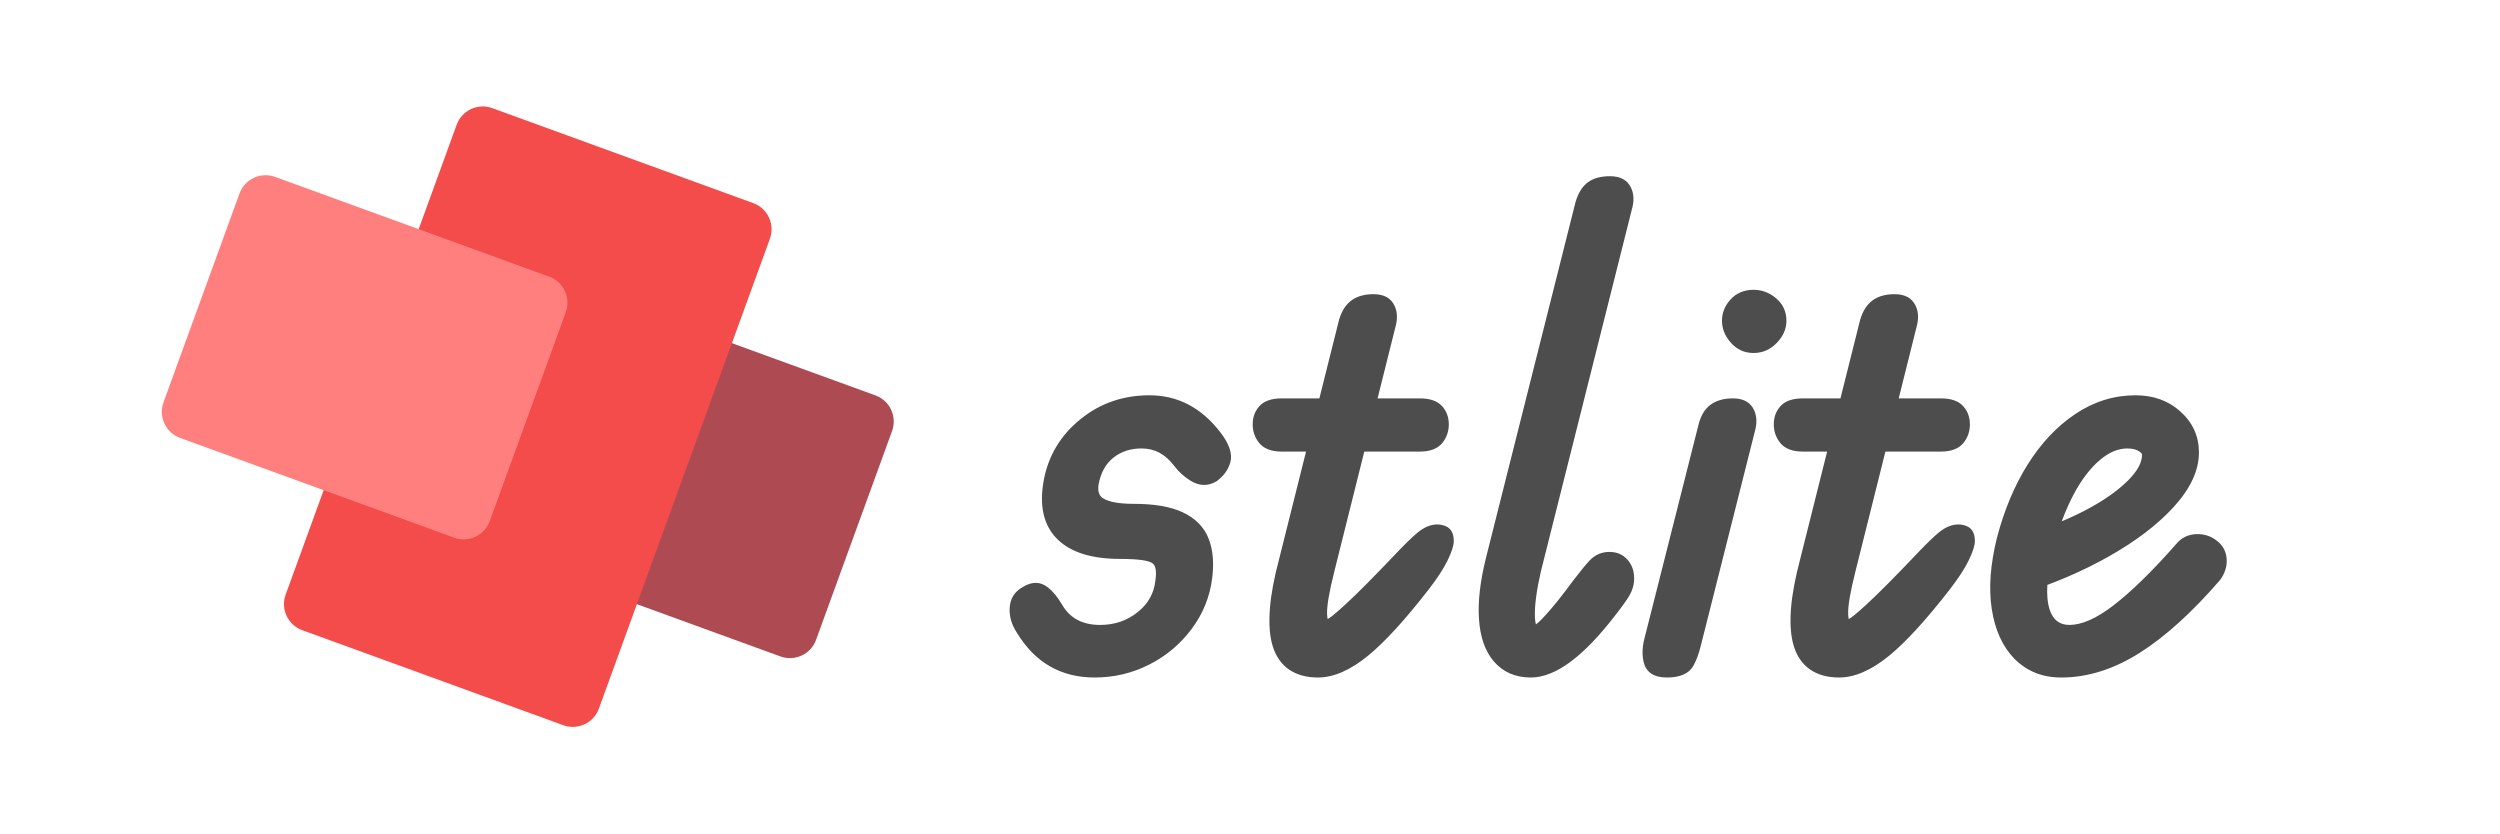
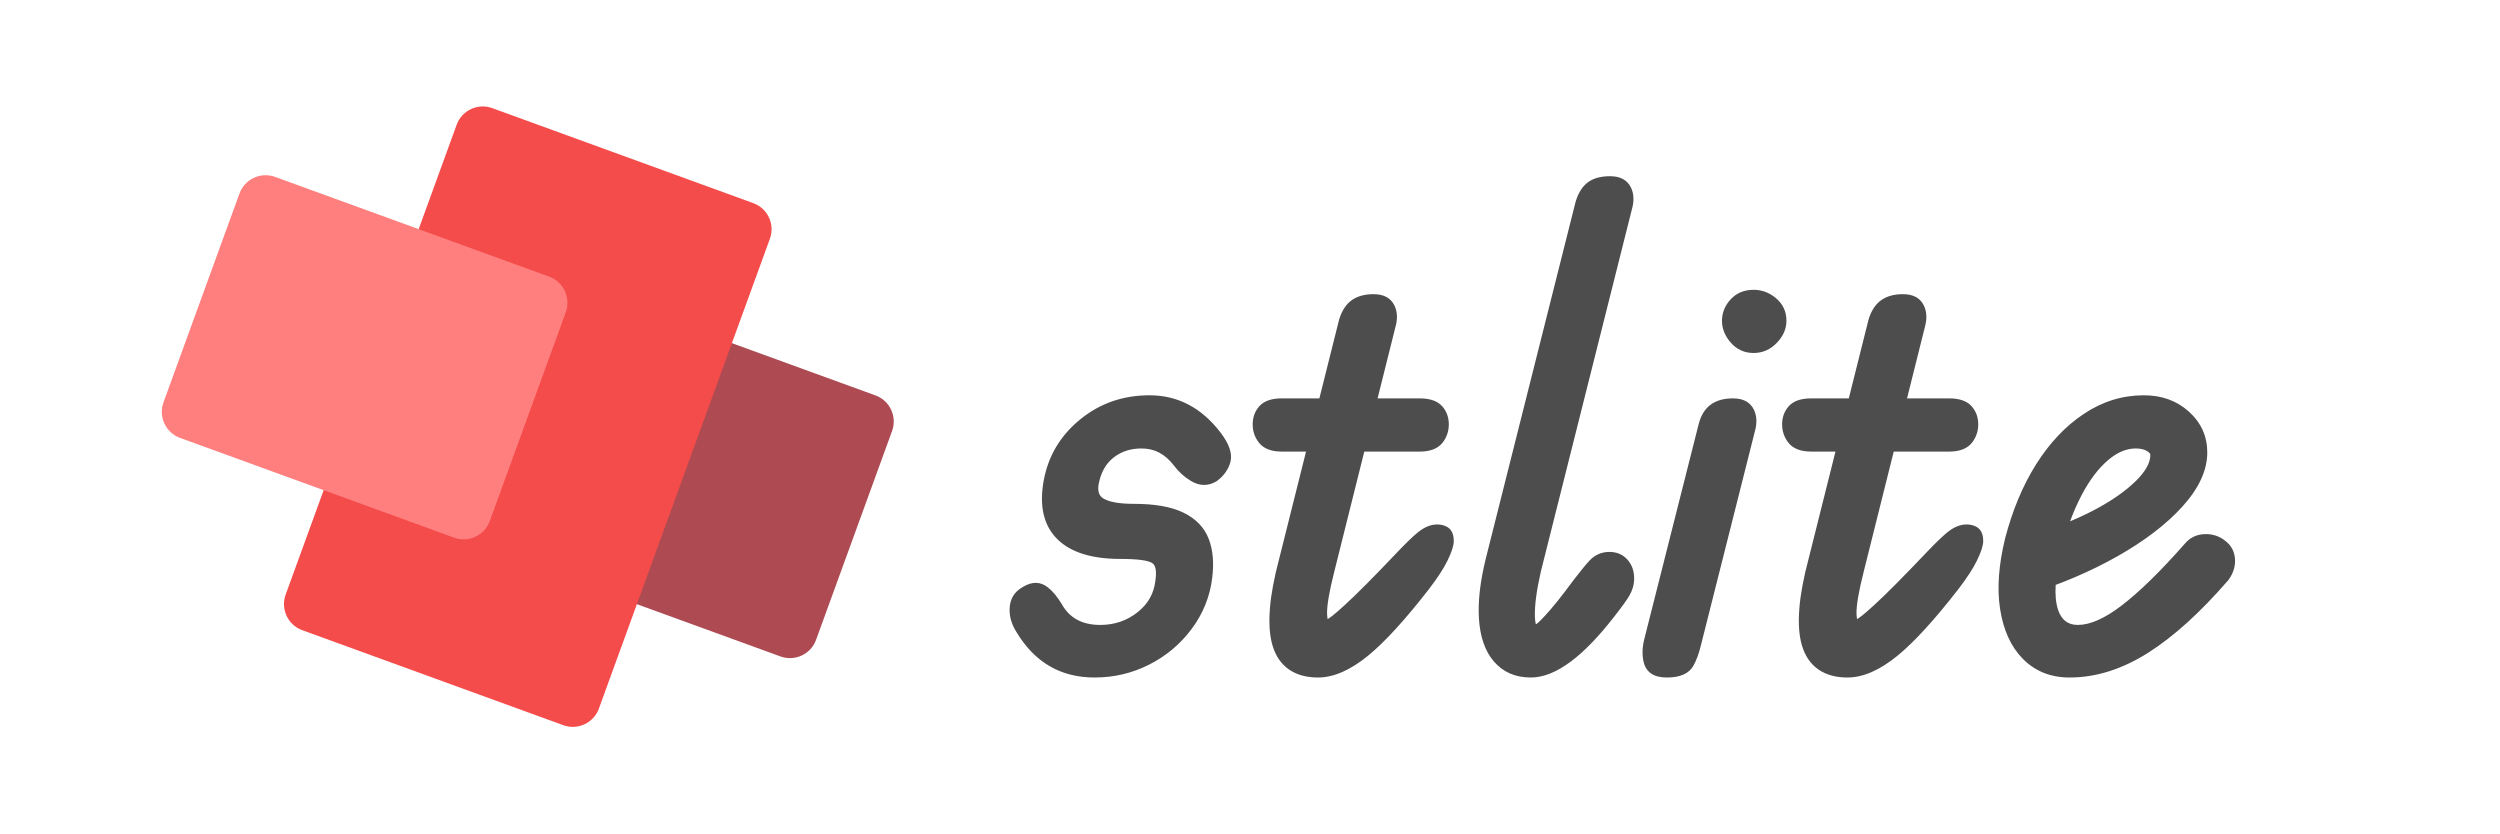
<svg xmlns="http://www.w3.org/2000/svg" width="540" height="180" viewBox="-80, 0, 1800, 600">
  <g transform="rotate(20, 300, 300)">
    <rect rx="20" ry="20" fill="rgb(173, 74, 82)" x="300" width="250" y="200" height="200" />
    <rect rx="20" ry="20" fill="rgb(244, 75, 75)" x="180" width="240" y="100" height="400" />
    <rect rx="20" ry="20" fill="rgb(255, 127, 127)" x="50" width="250" y="200" height="200" />
  </g>
  <g transform="translate(600, 0) scale(6, 6)">
-     <path fill-rule="nonzero" fill="rgb(30%, 30%, 30%)" fill-opacity="1" d="M 18.016 81.301 C 13.984 81.301 10.879 79.516 8.703 75.945 L 9.703 75.336 L 8.73 75.984 C 8.09 75.027 7.789 74.051 7.82 73.051 C 7.863 71.855 8.402 70.977 9.449 70.414 L 10.004 71.441 L 9.391 70.445 C 10.504 69.762 11.512 69.773 12.414 70.488 C 13 70.949 13.555 71.617 14.074 72.488 L 14.086 72.504 L 14.094 72.52 C 15.02 74.168 16.551 74.992 18.688 74.992 C 20.414 74.992 21.918 74.477 23.199 73.449 C 24.445 72.453 25.148 71.195 25.312 69.668 L 25.32 69.637 C 25.461 68.602 25.363 67.938 25.027 67.641 C 24.602 67.262 23.285 67.07 21.086 67.07 C 17.672 67.07 15.164 66.285 13.562 64.715 C 11.895 63.074 11.348 60.703 11.922 57.602 C 12.477 54.672 13.934 52.242 16.305 50.316 C 18.664 48.395 21.434 47.434 24.605 47.434 C 27.984 47.434 30.812 48.906 33.094 51.855 C 34.184 53.266 34.586 54.469 34.309 55.469 C 34.062 56.348 33.531 57.094 32.723 57.699 L 32.668 57.742 L 32.609 57.777 C 31.605 58.359 30.582 58.332 29.535 57.688 C 28.758 57.211 28.102 56.613 27.562 55.895 C 27.023 55.188 26.426 54.66 25.777 54.316 C 25.152 53.984 24.438 53.816 23.633 53.816 C 22.309 53.816 21.18 54.191 20.246 54.945 C 19.328 55.684 18.742 56.758 18.492 58.168 C 18.375 58.945 18.551 59.484 19.02 59.785 C 19.727 60.238 20.965 60.461 22.734 60.461 C 25.203 60.461 27.156 60.801 28.586 61.473 C 30.145 62.207 31.191 63.281 31.727 64.703 C 32.223 66.004 32.355 67.551 32.133 69.34 C 31.859 71.594 31.035 73.637 29.66 75.477 C 28.305 77.293 26.609 78.719 24.574 79.75 C 22.535 80.785 20.348 81.301 18.016 81.301 Z M 18.016 78.961 C 19.977 78.961 21.809 78.527 23.516 77.664 C 25.223 76.797 26.648 75.602 27.785 74.074 C 28.91 72.57 29.586 70.895 29.809 69.051 C 29.984 67.645 29.895 66.473 29.539 65.527 C 29.227 64.699 28.578 64.055 27.59 63.59 C 26.473 63.066 24.855 62.805 22.734 62.805 C 20.508 62.805 18.852 62.453 17.758 61.758 C 16.434 60.91 15.91 59.578 16.188 57.762 C 16.539 55.773 17.402 54.227 18.781 53.121 C 20.141 52.023 21.758 51.477 23.633 51.477 C 24.824 51.477 25.906 51.734 26.875 52.25 C 27.824 52.754 28.68 53.5 29.438 54.492 C 29.797 54.973 30.238 55.371 30.762 55.695 C 31.012 55.848 31.234 55.867 31.43 55.754 L 32.02 56.766 L 31.316 55.828 C 31.703 55.539 31.949 55.207 32.055 54.84 C 32.121 54.594 31.852 54.074 31.242 53.289 C 29.43 50.945 27.219 49.773 24.605 49.773 C 21.988 49.773 19.711 50.559 17.781 52.129 C 15.855 53.699 14.668 55.664 14.223 58.027 C 13.801 60.316 14.125 61.988 15.203 63.043 C 16.348 64.168 18.309 64.73 21.086 64.73 C 23.879 64.73 25.707 65.117 26.578 65.887 C 27.539 66.738 27.895 68.094 27.637 69.957 L 26.477 69.797 L 27.641 69.922 C 27.406 72.09 26.414 73.875 24.664 75.277 C 22.949 76.648 20.961 77.332 18.688 77.332 C 15.637 77.332 13.426 76.109 12.051 73.664 L 13.074 73.09 L 12.07 73.691 C 11.695 73.066 11.324 72.609 10.961 72.324 C 10.914 72.289 10.801 72.324 10.617 72.441 L 10.586 72.457 L 10.559 72.473 C 10.305 72.609 10.172 72.828 10.16 73.129 C 10.145 73.629 10.316 74.148 10.676 74.688 L 10.691 74.707 L 10.703 74.727 C 12.422 77.551 14.859 78.961 18.016 78.961 Z M 18.016 80.129 C 14.422 80.129 11.648 78.531 9.703 75.336 C 9.203 74.59 8.965 73.84 8.992 73.09 C 9.016 72.34 9.352 71.793 10.004 71.441 C 10.652 71.043 11.215 71.031 11.688 71.406 C 12.16 71.781 12.625 72.34 13.074 73.09 C 14.223 75.137 16.094 76.16 18.688 76.16 C 20.688 76.16 22.434 75.562 23.93 74.363 C 25.43 73.164 26.277 71.645 26.477 69.797 C 26.676 68.348 26.453 67.336 25.805 66.762 C 25.156 66.188 23.582 65.902 21.086 65.902 C 17.992 65.902 15.758 65.227 14.383 63.879 C 13.012 62.531 12.574 60.508 13.074 57.812 C 13.57 55.168 14.895 52.969 17.043 51.223 C 19.188 49.477 21.711 48.602 24.605 48.602 C 27.602 48.602 30.121 49.926 32.168 52.57 C 33.02 53.668 33.355 54.531 33.18 55.156 C 33.004 55.777 32.617 56.316 32.02 56.766 C 31.422 57.113 30.797 57.09 30.148 56.691 C 29.496 56.289 28.949 55.793 28.5 55.191 C 27.852 54.344 27.125 53.707 26.328 53.281 C 25.527 52.859 24.629 52.645 23.633 52.645 C 22.035 52.645 20.66 53.109 19.512 54.031 C 18.363 54.957 17.641 56.266 17.34 57.965 C 17.141 59.262 17.492 60.199 18.391 60.773 C 19.289 61.344 20.734 61.633 22.734 61.633 C 25.031 61.633 26.816 61.934 28.086 62.531 C 29.359 63.129 30.211 63.992 30.633 65.113 C 31.059 66.238 31.172 67.598 30.973 69.195 C 30.723 71.242 29.973 73.102 28.723 74.777 C 27.477 76.449 25.914 77.758 24.043 78.707 C 22.172 79.656 20.16 80.129 18.016 80.129 Z M 40.48 54.191 C 39.199 54.191 38.277 53.824 37.719 53.094 C 37.23 52.461 36.988 51.738 36.988 50.922 C 36.988 50.082 37.246 49.367 37.762 48.773 C 38.32 48.129 39.227 47.805 40.48 47.805 L 57.031 47.805 C 58.285 47.805 59.191 48.129 59.75 48.773 C 60.266 49.367 60.523 50.082 60.523 50.922 C 60.523 51.738 60.281 52.461 59.797 53.094 C 59.238 53.824 58.316 54.191 57.031 54.191 Z M 40.48 51.852 L 57.031 51.852 C 57.547 51.852 57.848 51.793 57.938 51.672 C 58.102 51.457 58.184 51.207 58.184 50.922 C 58.184 50.664 58.117 50.461 57.98 50.305 C 57.891 50.199 57.574 50.148 57.031 50.148 L 40.48 50.148 C 39.938 50.148 39.621 50.199 39.531 50.305 C 39.398 50.461 39.332 50.664 39.332 50.922 C 39.332 51.207 39.414 51.457 39.578 51.672 C 39.668 51.793 39.969 51.852 40.48 51.852 Z M 44.824 81.301 C 43.434 81.301 42.277 80.98 41.352 80.344 C 40.402 79.688 39.734 78.715 39.359 77.426 C 39.02 76.266 38.918 74.805 39.055 73.039 C 39.184 71.344 39.559 69.34 40.176 67.023 L 47.367 38.324 L 47.379 38.293 C 47.707 37.234 48.223 36.469 48.918 35.992 C 49.594 35.531 50.449 35.301 51.488 35.301 C 52.734 35.301 53.57 35.762 54.008 36.68 C 54.359 37.422 54.395 38.281 54.113 39.262 L 52.988 38.941 L 54.121 39.227 L 46.785 68.582 C 46.164 71.02 45.875 72.742 45.918 73.75 C 45.934 74.094 45.977 74.316 46.043 74.418 C 45.996 74.352 45.941 74.316 45.875 74.316 C 46.07 74.316 46.781 73.758 48.004 72.637 C 49.434 71.336 51.559 69.195 54.387 66.219 C 55.367 65.188 56.164 64.418 56.773 63.914 C 57.562 63.262 58.348 62.934 59.129 62.934 C 59.488 62.934 59.828 63.004 60.152 63.141 C 60.797 63.418 61.121 64.016 61.121 64.93 C 61.121 65.457 60.871 66.238 60.367 67.273 C 59.91 68.219 59.156 69.371 58.109 70.734 C 55.258 74.402 52.836 77.047 50.844 78.676 C 48.707 80.426 46.699 81.301 44.824 81.301 Z M 44.824 78.961 C 46.145 78.961 47.656 78.262 49.363 76.867 C 51.219 75.348 53.516 72.828 56.254 69.309 C 57.203 68.07 57.875 67.055 58.262 66.25 C 58.609 65.539 58.781 65.098 58.781 64.93 C 58.781 65.043 58.93 65.164 59.23 65.293 C 59.203 65.281 59.168 65.273 59.129 65.273 C 58.91 65.273 58.621 65.422 58.266 65.719 C 57.727 66.16 57 66.867 56.082 67.832 C 53.219 70.848 51.051 73.023 49.582 74.367 C 47.914 75.895 46.676 76.656 45.875 76.656 C 44.43 76.656 43.664 75.723 43.582 73.855 C 43.527 72.617 43.836 70.668 44.512 68.016 L 51.855 38.641 L 51.863 38.621 C 51.98 38.203 51.992 37.891 51.895 37.684 C 51.879 37.656 51.746 37.641 51.488 37.641 C 50.934 37.641 50.516 37.734 50.242 37.922 C 49.992 38.094 49.781 38.449 49.613 38.992 L 48.496 38.641 L 49.629 38.926 L 42.438 67.625 C 41.855 69.805 41.504 71.668 41.387 73.219 C 41.273 74.699 41.344 75.883 41.605 76.77 C 41.828 77.527 42.184 78.074 42.68 78.418 C 43.203 78.777 43.918 78.961 44.824 78.961 Z M 40.48 53.02 C 39.582 53.02 38.973 52.809 38.648 52.383 C 38.324 51.961 38.16 51.473 38.16 50.922 C 38.16 50.375 38.324 49.914 38.648 49.539 C 38.973 49.164 39.582 48.977 40.48 48.977 L 57.031 48.977 C 57.93 48.977 58.543 49.164 58.867 49.539 C 59.191 49.914 59.352 50.375 59.352 50.922 C 59.352 51.473 59.191 51.961 58.867 52.383 C 58.543 52.809 57.93 53.02 57.031 53.02 Z M 44.824 80.129 C 43.676 80.129 42.742 79.879 42.016 79.383 C 41.293 78.883 40.781 78.121 40.48 77.098 C 40.184 76.074 40.094 74.75 40.219 73.129 C 40.344 71.504 40.707 69.57 41.305 67.324 L 48.496 38.641 C 48.746 37.844 49.105 37.281 49.582 36.957 C 50.055 36.633 50.691 36.469 51.488 36.469 C 52.238 36.469 52.727 36.707 52.949 37.184 C 53.176 37.656 53.188 38.242 52.988 38.941 L 45.648 68.297 C 45 70.844 44.699 72.68 44.75 73.801 C 44.801 74.926 45.176 75.488 45.875 75.488 C 46.371 75.488 47.348 74.824 48.793 73.504 C 50.242 72.18 52.391 70.02 55.234 67.023 C 56.184 66.027 56.945 65.289 57.52 64.816 C 58.094 64.34 58.629 64.105 59.129 64.105 C 59.328 64.105 59.516 64.141 59.691 64.215 C 59.863 64.293 59.953 64.527 59.953 64.93 C 59.953 65.277 59.742 65.891 59.316 66.762 C 58.891 67.637 58.18 68.723 57.18 70.02 C 54.387 73.613 52.027 76.199 50.105 77.77 C 48.184 79.344 46.422 80.129 44.824 80.129 Z M 70.363 81.301 C 68.504 81.301 67.023 80.652 65.914 79.355 C 64.871 78.133 64.281 76.434 64.141 74.254 C 64.008 72.211 64.277 69.809 64.957 67.047 L 75.75 24.172 L 75.762 24.141 C 76.086 23.094 76.582 22.332 77.242 21.855 C 77.895 21.383 78.773 21.145 79.871 21.145 C 81.113 21.145 81.953 21.605 82.391 22.527 C 82.742 23.266 82.777 24.129 82.496 25.109 L 81.371 24.789 L 82.504 25.074 L 71.57 68.582 C 71.051 70.863 70.812 72.664 70.855 73.984 C 70.875 74.52 70.938 74.883 71.043 75.082 C 71.008 75.02 70.934 74.992 70.812 74.992 C 70.969 74.992 71.395 74.617 72.086 73.867 C 72.98 72.902 74.113 71.488 75.484 69.625 C 76.316 68.535 76.961 67.75 77.41 67.27 C 78.066 66.574 78.863 66.23 79.797 66.23 C 80.703 66.23 81.434 66.551 81.992 67.195 C 82.508 67.789 82.766 68.531 82.766 69.422 C 82.766 70.129 82.574 70.812 82.195 71.469 C 81.895 71.988 81.277 72.844 80.344 74.035 C 78.535 76.363 76.828 78.133 75.223 79.344 C 73.492 80.648 71.871 81.301 70.363 81.301 Z M 70.363 78.961 C 71.348 78.961 72.5 78.465 73.812 77.473 C 75.254 76.387 76.816 74.762 78.5 72.594 C 79.367 71.488 79.922 70.723 80.172 70.297 C 80.34 70.004 80.426 69.711 80.426 69.422 C 80.426 69.113 80.359 68.883 80.223 68.727 C 80.133 68.621 79.992 68.57 79.797 68.57 C 79.535 68.57 79.309 68.672 79.113 68.875 C 78.719 69.297 78.137 70.008 77.371 71.016 C 75.945 72.945 74.758 74.426 73.805 75.457 C 72.648 76.707 71.652 77.332 70.812 77.332 C 69.359 77.332 68.594 76.242 68.52 74.066 C 68.465 72.543 68.727 70.523 69.301 68.012 L 80.238 24.484 L 80.246 24.465 C 80.363 24.051 80.375 23.738 80.277 23.527 C 80.262 23.5 80.129 23.488 79.871 23.488 C 79.277 23.488 78.855 23.574 78.609 23.75 C 78.371 23.926 78.168 24.285 77.992 24.836 L 76.879 24.488 L 78.012 24.773 L 67.23 67.602 C 66.609 70.133 66.359 72.297 66.473 74.102 C 66.582 75.766 66.988 77.008 67.695 77.836 C 68.336 78.586 69.223 78.961 70.363 78.961 Z M 70.363 80.129 C 68.863 80.129 67.68 79.617 66.805 78.594 C 65.93 77.57 65.434 76.098 65.309 74.176 C 65.184 72.254 65.445 69.969 66.094 67.324 L 76.879 24.488 C 77.125 23.691 77.477 23.129 77.926 22.805 C 78.375 22.48 79.023 22.316 79.871 22.316 C 80.621 22.316 81.109 22.555 81.332 23.027 C 81.559 23.504 81.57 24.09 81.371 24.789 L 70.438 68.297 C 69.887 70.695 69.637 72.605 69.688 74.027 C 69.738 75.449 70.113 76.16 70.812 76.16 C 71.309 76.16 72.023 75.66 72.945 74.664 C 73.867 73.664 75.031 72.219 76.43 70.32 C 77.227 69.27 77.84 68.523 78.262 68.074 C 78.688 67.625 79.199 67.398 79.797 67.398 C 80.348 67.398 80.785 67.586 81.109 67.961 C 81.434 68.336 81.594 68.82 81.594 69.422 C 81.594 69.922 81.457 70.406 81.184 70.883 C 80.91 71.355 80.32 72.168 79.422 73.316 C 77.676 75.562 76.039 77.258 74.52 78.406 C 72.996 79.555 71.609 80.129 70.363 80.129 Z M 86.688 81.301 C 85.117 81.301 84.188 80.672 83.898 79.418 C 83.707 78.586 83.734 77.684 83.98 76.699 L 90.496 50.938 C 90.762 49.867 91.246 49.074 91.945 48.559 C 92.629 48.059 93.52 47.805 94.625 47.805 C 95.867 47.805 96.707 48.266 97.145 49.188 C 97.492 49.926 97.527 50.789 97.25 51.77 L 96.125 51.449 L 97.258 51.734 L 90.742 77.57 C 90.52 78.465 90.234 79.23 89.887 79.867 C 89.363 80.824 88.297 81.301 86.688 81.301 Z M 86.688 78.961 C 87.371 78.961 87.754 78.887 87.832 78.746 C 88.082 78.285 88.297 77.703 88.473 77 L 94.992 51.145 L 95 51.125 C 95.117 50.711 95.129 50.398 95.027 50.188 C 95.016 50.16 94.879 50.148 94.625 50.148 C 94.031 50.148 93.602 50.246 93.336 50.441 C 93.086 50.625 92.898 50.98 92.766 51.512 L 86.25 77.27 C 86.098 77.887 86.074 78.426 86.18 78.895 C 86.191 78.938 86.359 78.961 86.688 78.961 Z M 97.098 42.359 C 95.992 42.359 95.074 41.938 94.34 41.094 C 93.652 40.301 93.305 39.434 93.305 38.492 C 93.305 37.543 93.645 36.695 94.32 35.949 C 95.027 35.168 95.953 34.777 97.098 34.777 C 98.078 34.777 98.961 35.102 99.75 35.754 C 100.609 36.465 101.039 37.375 101.039 38.492 C 101.039 39.453 100.656 40.336 99.891 41.137 C 99.109 41.949 98.18 42.359 97.098 42.359 Z M 97.098 40.02 C 97.512 40.02 97.879 39.852 98.199 39.52 C 98.531 39.172 98.699 38.828 98.699 38.492 C 98.699 38.109 98.551 37.801 98.262 37.559 C 97.902 37.266 97.516 37.117 97.098 37.117 C 96.645 37.117 96.297 37.25 96.055 37.516 C 95.781 37.82 95.645 38.145 95.645 38.492 C 95.645 38.852 95.801 39.207 96.109 39.559 C 96.375 39.867 96.703 40.02 97.098 40.02 Z M 86.688 80.129 C 85.738 80.129 85.191 79.805 85.039 79.156 C 84.891 78.508 84.914 77.785 85.113 76.984 L 91.629 51.223 C 91.828 50.426 92.168 49.852 92.641 49.5 C 93.117 49.152 93.777 48.977 94.625 48.977 C 95.375 48.977 95.859 49.215 96.086 49.688 C 96.309 50.164 96.324 50.75 96.125 51.449 L 89.609 77.285 C 89.41 78.082 89.16 78.758 88.859 79.305 C 88.559 79.855 87.836 80.129 86.688 80.129 Z M 97.098 41.188 C 96.348 41.188 95.723 40.902 95.227 40.328 C 94.727 39.754 94.477 39.141 94.477 38.492 C 94.477 37.844 94.711 37.258 95.188 36.734 C 95.66 36.207 96.297 35.945 97.098 35.945 C 97.797 35.945 98.434 36.184 99.008 36.656 C 99.582 37.133 99.867 37.742 99.867 38.492 C 99.867 39.141 99.594 39.754 99.043 40.328 C 98.496 40.902 97.844 41.188 97.098 41.188 Z M 103.012 54.191 C 101.73 54.191 100.809 53.824 100.25 53.094 C 99.766 52.461 99.52 51.738 99.52 50.922 C 99.52 50.082 99.777 49.367 100.293 48.773 C 100.852 48.129 101.758 47.805 103.012 47.805 L 119.562 47.805 C 120.816 47.805 121.723 48.129 122.281 48.773 C 122.797 49.367 123.055 50.082 123.055 50.922 C 123.055 51.738 122.812 52.461 122.328 53.094 C 121.77 53.824 120.848 54.191 119.562 54.191 Z M 103.012 51.852 L 119.562 51.852 C 120.078 51.852 120.379 51.793 120.469 51.672 C 120.633 51.457 120.715 51.207 120.715 50.922 C 120.715 50.664 120.648 50.461 120.516 50.305 C 120.422 50.199 120.105 50.148 119.562 50.148 L 103.012 50.148 C 102.469 50.148 102.152 50.199 102.062 50.305 C 101.93 50.461 101.863 50.664 101.863 50.922 C 101.863 51.207 101.945 51.457 102.109 51.672 C 102.199 51.793 102.5 51.852 103.012 51.852 Z M 107.355 81.301 C 105.965 81.301 104.809 80.98 103.883 80.344 C 102.934 79.688 102.266 78.715 101.891 77.426 C 101.551 76.266 101.449 74.805 101.586 73.039 C 101.715 71.344 102.09 69.34 102.707 67.023 L 109.898 38.324 L 109.91 38.293 C 110.238 37.234 110.754 36.469 111.449 35.992 C 112.125 35.531 112.98 35.301 114.02 35.301 C 115.266 35.301 116.102 35.762 116.539 36.68 C 116.891 37.422 116.926 38.281 116.645 39.262 L 115.52 38.941 L 116.656 39.227 L 109.316 68.582 C 108.695 71.02 108.406 72.742 108.449 73.75 C 108.465 74.094 108.508 74.316 108.574 74.418 C 108.527 74.352 108.473 74.316 108.406 74.316 C 108.602 74.316 109.312 73.758 110.535 72.637 C 111.965 71.336 114.09 69.195 116.918 66.219 C 117.898 65.188 118.695 64.418 119.305 63.914 C 120.094 63.262 120.879 62.934 121.66 62.934 C 122.02 62.934 122.359 63.004 122.684 63.141 C 123.332 63.418 123.652 64.016 123.652 64.93 C 123.652 65.457 123.402 66.238 122.898 67.273 C 122.441 68.219 121.688 69.371 120.641 70.734 C 117.789 74.402 115.367 77.047 113.379 78.676 C 111.238 80.426 109.234 81.301 107.355 81.301 Z M 107.355 78.961 C 108.676 78.961 110.188 78.262 111.895 76.867 C 113.75 75.348 116.047 72.828 118.785 69.309 C 119.734 68.07 120.406 67.055 120.793 66.25 C 121.141 65.539 121.312 65.098 121.312 64.93 C 121.312 65.043 121.461 65.164 121.762 65.293 C 121.734 65.281 121.699 65.273 121.66 65.273 C 121.441 65.273 121.152 65.422 120.797 65.719 C 120.258 66.16 119.531 66.867 118.613 67.832 C 115.75 70.848 113.582 73.023 112.113 74.367 C 110.445 75.895 109.207 76.656 108.406 76.656 C 106.961 76.656 106.195 75.723 106.113 73.855 C 106.059 72.617 106.367 70.668 107.047 68.016 L 114.391 38.641 L 114.395 38.621 C 114.512 38.203 114.523 37.891 114.426 37.684 C 114.41 37.656 114.277 37.641 114.02 37.641 C 113.465 37.641 113.047 37.734 112.773 37.922 C 112.523 38.094 112.312 38.449 112.145 38.992 L 111.027 38.641 L 112.16 38.926 L 104.969 67.625 C 104.387 69.805 104.035 71.668 103.918 73.219 C 103.805 74.699 103.875 75.883 104.137 76.77 C 104.359 77.527 104.715 78.074 105.211 78.418 C 105.738 78.777 106.449 78.961 107.355 78.961 Z M 103.012 53.02 C 102.113 53.02 101.504 52.809 101.18 52.383 C 100.855 51.961 100.691 51.473 100.691 50.922 C 100.691 50.375 100.855 49.914 101.18 49.539 C 101.504 49.164 102.113 48.977 103.012 48.977 L 119.562 48.977 C 120.461 48.977 121.074 49.164 121.398 49.539 C 121.723 49.914 121.883 50.375 121.883 50.922 C 121.883 51.473 121.723 51.961 121.398 52.383 C 121.074 52.809 120.461 53.02 119.562 53.02 Z M 107.355 80.129 C 106.207 80.129 105.273 79.879 104.547 79.383 C 103.824 78.883 103.312 78.121 103.012 77.098 C 102.715 76.074 102.625 74.75 102.75 73.129 C 102.875 71.504 103.238 69.57 103.836 67.324 L 111.027 38.641 C 111.277 37.844 111.637 37.281 112.113 36.957 C 112.586 36.633 113.223 36.469 114.02 36.469 C 114.77 36.469 115.258 36.707 115.48 37.184 C 115.707 37.656 115.719 38.242 115.52 38.941 L 108.18 68.297 C 107.531 70.844 107.23 72.68 107.281 73.801 C 107.332 74.926 107.707 75.488 108.406 75.488 C 108.902 75.488 109.879 74.824 111.324 73.504 C 112.773 72.18 114.922 70.02 117.766 67.023 C 118.715 66.027 119.477 65.289 120.051 64.816 C 120.625 64.34 121.16 64.105 121.66 64.105 C 121.859 64.105 122.047 64.141 122.223 64.215 C 122.395 64.293 122.484 64.527 122.484 64.93 C 122.484 65.277 122.273 65.891 121.848 66.762 C 121.422 67.637 120.711 68.723 119.715 70.02 C 116.918 73.613 114.559 76.199 112.637 77.77 C 110.715 79.344 108.953 80.129 107.355 80.129 Z M 134.016 81.301 C 131.742 81.301 129.867 80.547 128.387 79.039 C 126.965 77.586 126.059 75.586 125.672 73.043 C 125.297 70.594 125.504 67.77 126.289 64.574 C 127.172 61.199 128.406 58.254 129.992 55.73 C 131.605 53.168 133.5 51.156 135.688 49.691 C 137.93 48.184 140.344 47.434 142.93 47.434 C 145.074 47.434 146.871 48.082 148.316 49.379 C 149.797 50.711 150.539 52.348 150.539 54.293 C 150.539 56.445 149.527 58.629 147.5 60.848 C 145.594 62.938 143.027 64.898 139.801 66.73 C 136.605 68.543 133 70.086 128.977 71.359 L 127.121 71.949 L 128.504 64.453 L 129.199 64.254 C 132.07 63.426 134.617 62.43 136.844 61.27 C 139.035 60.125 140.762 58.922 142.027 57.66 C 143.145 56.539 143.707 55.52 143.707 54.594 C 143.707 54.457 143.602 54.316 143.391 54.176 C 143.043 53.938 142.562 53.816 141.953 53.816 C 140.844 53.816 139.746 54.273 138.668 55.188 C 137.484 56.188 136.418 57.594 135.465 59.406 C 134.484 61.273 133.68 63.434 133.055 65.891 C 132.258 69.164 132.113 71.578 132.621 73.141 C 133.02 74.375 133.809 74.992 134.988 74.992 C 136.473 74.992 138.223 74.223 140.234 72.684 C 142.395 71.035 144.922 68.566 147.816 65.277 L 148.695 66.051 L 147.781 65.32 C 148.402 64.543 149.219 64.133 150.223 64.094 C 151.16 64.059 151.996 64.332 152.719 64.914 C 153.445 65.477 153.828 66.227 153.871 67.16 C 153.906 68.008 153.645 68.816 153.086 69.586 L 153.023 69.664 C 149.703 73.492 146.523 76.375 143.48 78.309 C 140.344 80.305 137.188 81.301 134.016 81.301 Z M 134.016 78.961 C 136.734 78.961 139.473 78.086 142.227 76.336 C 145.074 74.523 148.086 71.789 151.254 68.129 L 152.141 68.898 L 151.191 68.207 C 151.434 67.879 151.547 67.566 151.531 67.262 C 151.523 67.051 151.43 66.875 151.258 66.738 C 150.988 66.523 150.672 66.422 150.312 66.434 C 150.02 66.445 149.785 66.562 149.609 66.781 L 149.59 66.805 L 149.574 66.824 C 146.578 70.227 143.938 72.801 141.652 74.543 C 139.223 76.402 137 77.332 134.988 77.332 C 132.676 77.332 131.145 76.176 130.395 73.863 C 129.754 71.879 129.883 69.031 130.785 65.312 C 131.457 62.676 132.328 60.348 133.395 58.316 C 134.488 56.234 135.742 54.598 137.156 53.402 C 138.672 52.117 140.27 51.477 141.953 51.477 C 143.043 51.477 143.961 51.73 144.711 52.242 C 145.602 52.848 146.047 53.633 146.047 54.594 C 146.047 56.164 145.258 57.738 143.68 59.316 C 142.25 60.746 140.332 62.09 137.93 63.344 C 135.562 64.578 132.867 65.633 129.848 66.5 L 129.523 65.379 L 130.676 65.59 L 129.773 70.457 L 128.625 70.246 L 128.273 69.129 C 132.137 67.906 135.594 66.43 138.645 64.695 C 141.656 62.984 144.031 61.176 145.77 59.27 C 147.391 57.496 148.199 55.84 148.199 54.293 C 148.199 53.043 147.715 51.984 146.754 51.121 C 145.75 50.223 144.477 49.773 142.93 49.773 C 140.82 49.773 138.84 50.395 136.988 51.633 C 135.082 52.914 133.41 54.695 131.973 56.977 C 130.516 59.297 129.379 62.016 128.562 65.133 C 127.852 68.027 127.656 70.547 127.984 72.691 C 128.297 74.738 128.988 76.309 130.059 77.402 C 131.078 78.441 132.398 78.961 134.016 78.961 Z M 134.016 80.129 C 132.07 80.129 130.473 79.492 129.223 78.219 C 127.977 76.949 127.176 75.164 126.828 72.867 C 126.477 70.57 126.676 67.898 127.426 64.852 C 128.273 61.609 129.461 58.773 130.984 56.352 C 132.508 53.934 134.293 52.035 136.34 50.66 C 138.387 49.289 140.582 48.602 142.93 48.602 C 144.777 48.602 146.312 49.152 147.535 50.25 C 148.758 51.348 149.367 52.695 149.367 54.293 C 149.367 56.141 148.457 58.062 146.637 60.059 C 144.812 62.059 142.34 63.941 139.223 65.715 C 136.102 67.488 132.57 68.996 128.625 70.246 L 129.523 65.379 C 132.469 64.527 135.09 63.504 137.387 62.309 C 139.684 61.109 141.504 59.836 142.852 58.488 C 144.203 57.141 144.875 55.84 144.875 54.594 C 144.875 54.043 144.602 53.582 144.051 53.207 C 143.504 52.832 142.805 52.645 141.953 52.645 C 140.559 52.645 139.207 53.195 137.91 54.293 C 136.613 55.391 135.453 56.914 134.43 58.863 C 133.406 60.809 132.57 63.055 131.918 65.602 C 131.07 69.098 130.934 71.73 131.508 73.504 C 132.082 75.273 133.242 76.16 134.988 76.16 C 136.738 76.16 138.723 75.312 140.945 73.613 C 143.164 71.918 145.75 69.395 148.695 66.051 C 149.094 65.551 149.617 65.289 150.266 65.266 C 150.918 65.238 151.492 65.426 151.988 65.828 C 152.438 66.176 152.676 66.637 152.699 67.211 C 152.727 67.785 152.539 68.348 152.141 68.898 C 148.895 72.641 145.801 75.449 142.852 77.32 C 139.906 79.195 136.961 80.129 134.016 80.129 Z M 134.016 80.129 " id="path11" />
+     <path fill-rule="nonzero" fill="rgb(30%, 30%, 30%)" fill-opacity="1" d="M 18.016 81.301 C 13.984 81.301 10.879 79.516 8.703 75.945 L 9.703 75.336 L 8.73 75.984 C 8.09 75.027 7.789 74.051 7.82 73.051 C 7.863 71.855 8.402 70.977 9.449 70.414 L 10.004 71.441 L 9.391 70.445 C 10.504 69.762 11.512 69.773 12.414 70.488 C 13 70.949 13.555 71.617 14.074 72.488 L 14.086 72.504 L 14.094 72.52 C 15.02 74.168 16.551 74.992 18.688 74.992 C 20.414 74.992 21.918 74.477 23.199 73.449 C 24.445 72.453 25.148 71.195 25.312 69.668 L 25.32 69.637 C 25.461 68.602 25.363 67.938 25.027 67.641 C 24.602 67.262 23.285 67.07 21.086 67.07 C 17.672 67.07 15.164 66.285 13.562 64.715 C 11.895 63.074 11.348 60.703 11.922 57.602 C 12.477 54.672 13.934 52.242 16.305 50.316 C 18.664 48.395 21.434 47.434 24.605 47.434 C 27.984 47.434 30.812 48.906 33.094 51.855 C 34.184 53.266 34.586 54.469 34.309 55.469 C 34.062 56.348 33.531 57.094 32.723 57.699 L 32.668 57.742 L 32.609 57.777 C 31.605 58.359 30.582 58.332 29.535 57.688 C 28.758 57.211 28.102 56.613 27.562 55.895 C 27.023 55.188 26.426 54.66 25.777 54.316 C 25.152 53.984 24.438 53.816 23.633 53.816 C 22.309 53.816 21.18 54.191 20.246 54.945 C 19.328 55.684 18.742 56.758 18.492 58.168 C 18.375 58.945 18.551 59.484 19.02 59.785 C 19.727 60.238 20.965 60.461 22.734 60.461 C 25.203 60.461 27.156 60.801 28.586 61.473 C 30.145 62.207 31.191 63.281 31.727 64.703 C 32.223 66.004 32.355 67.551 32.133 69.34 C 31.859 71.594 31.035 73.637 29.66 75.477 C 28.305 77.293 26.609 78.719 24.574 79.75 C 22.535 80.785 20.348 81.301 18.016 81.301 Z M 18.016 78.961 C 19.977 78.961 21.809 78.527 23.516 77.664 C 25.223 76.797 26.648 75.602 27.785 74.074 C 28.91 72.57 29.586 70.895 29.809 69.051 C 29.984 67.645 29.895 66.473 29.539 65.527 C 29.227 64.699 28.578 64.055 27.59 63.59 C 26.473 63.066 24.855 62.805 22.734 62.805 C 20.508 62.805 18.852 62.453 17.758 61.758 C 16.434 60.91 15.91 59.578 16.188 57.762 C 16.539 55.773 17.402 54.227 18.781 53.121 C 20.141 52.023 21.758 51.477 23.633 51.477 C 24.824 51.477 25.906 51.734 26.875 52.25 C 27.824 52.754 28.68 53.5 29.438 54.492 C 29.797 54.973 30.238 55.371 30.762 55.695 C 31.012 55.848 31.234 55.867 31.43 55.754 L 32.02 56.766 L 31.316 55.828 C 31.703 55.539 31.949 55.207 32.055 54.84 C 32.121 54.594 31.852 54.074 31.242 53.289 C 29.43 50.945 27.219 49.773 24.605 49.773 C 21.988 49.773 19.711 50.559 17.781 52.129 C 15.855 53.699 14.668 55.664 14.223 58.027 C 13.801 60.316 14.125 61.988 15.203 63.043 C 16.348 64.168 18.309 64.73 21.086 64.73 C 23.879 64.73 25.707 65.117 26.578 65.887 C 27.539 66.738 27.895 68.094 27.637 69.957 L 26.477 69.797 L 27.641 69.922 C 27.406 72.09 26.414 73.875 24.664 75.277 C 22.949 76.648 20.961 77.332 18.688 77.332 C 15.637 77.332 13.426 76.109 12.051 73.664 L 13.074 73.09 L 12.07 73.691 C 11.695 73.066 11.324 72.609 10.961 72.324 C 10.914 72.289 10.801 72.324 10.617 72.441 L 10.586 72.457 L 10.559 72.473 C 10.305 72.609 10.172 72.828 10.16 73.129 C 10.145 73.629 10.316 74.148 10.676 74.688 L 10.691 74.707 L 10.703 74.727 C 12.422 77.551 14.859 78.961 18.016 78.961 Z M 18.016 80.129 C 14.422 80.129 11.648 78.531 9.703 75.336 C 9.203 74.59 8.965 73.84 8.992 73.09 C 9.016 72.34 9.352 71.793 10.004 71.441 C 10.652 71.043 11.215 71.031 11.688 71.406 C 12.16 71.781 12.625 72.34 13.074 73.09 C 14.223 75.137 16.094 76.16 18.688 76.16 C 20.688 76.16 22.434 75.562 23.93 74.363 C 25.43 73.164 26.277 71.645 26.477 69.797 C 26.676 68.348 26.453 67.336 25.805 66.762 C 25.156 66.188 23.582 65.902 21.086 65.902 C 17.992 65.902 15.758 65.227 14.383 63.879 C 13.012 62.531 12.574 60.508 13.074 57.812 C 13.57 55.168 14.895 52.969 17.043 51.223 C 19.188 49.477 21.711 48.602 24.605 48.602 C 27.602 48.602 30.121 49.926 32.168 52.57 C 33.02 53.668 33.355 54.531 33.18 55.156 C 33.004 55.777 32.617 56.316 32.02 56.766 C 31.422 57.113 30.797 57.09 30.148 56.691 C 29.496 56.289 28.949 55.793 28.5 55.191 C 27.852 54.344 27.125 53.707 26.328 53.281 C 25.527 52.859 24.629 52.645 23.633 52.645 C 22.035 52.645 20.66 53.109 19.512 54.031 C 18.363 54.957 17.641 56.266 17.34 57.965 C 17.141 59.262 17.492 60.199 18.391 60.773 C 19.289 61.344 20.734 61.633 22.734 61.633 C 25.031 61.633 26.816 61.934 28.086 62.531 C 29.359 63.129 30.211 63.992 30.633 65.113 C 31.059 66.238 31.172 67.598 30.973 69.195 C 30.723 71.242 29.973 73.102 28.723 74.777 C 27.477 76.449 25.914 77.758 24.043 78.707 C 22.172 79.656 20.16 80.129 18.016 80.129 Z M 40.48 54.191 C 39.199 54.191 38.277 53.824 37.719 53.094 C 37.23 52.461 36.988 51.738 36.988 50.922 C 36.988 50.082 37.246 49.367 37.762 48.773 C 38.32 48.129 39.227 47.805 40.48 47.805 L 57.031 47.805 C 58.285 47.805 59.191 48.129 59.75 48.773 C 60.266 49.367 60.523 50.082 60.523 50.922 C 60.523 51.738 60.281 52.461 59.797 53.094 C 59.238 53.824 58.316 54.191 57.031 54.191 Z M 40.48 51.852 L 57.031 51.852 C 57.547 51.852 57.848 51.793 57.938 51.672 C 58.102 51.457 58.184 51.207 58.184 50.922 C 58.184 50.664 58.117 50.461 57.98 50.305 C 57.891 50.199 57.574 50.148 57.031 50.148 L 40.48 50.148 C 39.938 50.148 39.621 50.199 39.531 50.305 C 39.398 50.461 39.332 50.664 39.332 50.922 C 39.332 51.207 39.414 51.457 39.578 51.672 C 39.668 51.793 39.969 51.852 40.48 51.852 Z M 44.824 81.301 C 43.434 81.301 42.277 80.98 41.352 80.344 C 40.402 79.688 39.734 78.715 39.359 77.426 C 39.02 76.266 38.918 74.805 39.055 73.039 C 39.184 71.344 39.559 69.34 40.176 67.023 L 47.367 38.324 L 47.379 38.293 C 47.707 37.234 48.223 36.469 48.918 35.992 C 49.594 35.531 50.449 35.301 51.488 35.301 C 52.734 35.301 53.57 35.762 54.008 36.68 C 54.359 37.422 54.395 38.281 54.113 39.262 L 52.988 38.941 L 54.121 39.227 L 46.785 68.582 C 46.164 71.02 45.875 72.742 45.918 73.75 C 45.934 74.094 45.977 74.316 46.043 74.418 C 45.996 74.352 45.941 74.316 45.875 74.316 C 46.07 74.316 46.781 73.758 48.004 72.637 C 49.434 71.336 51.559 69.195 54.387 66.219 C 55.367 65.188 56.164 64.418 56.773 63.914 C 57.562 63.262 58.348 62.934 59.129 62.934 C 59.488 62.934 59.828 63.004 60.152 63.141 C 60.797 63.418 61.121 64.016 61.121 64.93 C 61.121 65.457 60.871 66.238 60.367 67.273 C 59.91 68.219 59.156 69.371 58.109 70.734 C 55.258 74.402 52.836 77.047 50.844 78.676 C 48.707 80.426 46.699 81.301 44.824 81.301 Z M 44.824 78.961 C 46.145 78.961 47.656 78.262 49.363 76.867 C 51.219 75.348 53.516 72.828 56.254 69.309 C 57.203 68.07 57.875 67.055 58.262 66.25 C 58.609 65.539 58.781 65.098 58.781 64.93 C 58.781 65.043 58.93 65.164 59.23 65.293 C 59.203 65.281 59.168 65.273 59.129 65.273 C 58.91 65.273 58.621 65.422 58.266 65.719 C 57.727 66.16 57 66.867 56.082 67.832 C 53.219 70.848 51.051 73.023 49.582 74.367 C 47.914 75.895 46.676 76.656 45.875 76.656 C 44.43 76.656 43.664 75.723 43.582 73.855 C 43.527 72.617 43.836 70.668 44.512 68.016 L 51.855 38.641 L 51.863 38.621 C 51.98 38.203 51.992 37.891 51.895 37.684 C 51.879 37.656 51.746 37.641 51.488 37.641 C 50.934 37.641 50.516 37.734 50.242 37.922 C 49.992 38.094 49.781 38.449 49.613 38.992 L 48.496 38.641 L 49.629 38.926 L 42.438 67.625 C 41.855 69.805 41.504 71.668 41.387 73.219 C 41.273 74.699 41.344 75.883 41.605 76.77 C 41.828 77.527 42.184 78.074 42.68 78.418 C 43.203 78.777 43.918 78.961 44.824 78.961 Z M 40.48 53.02 C 39.582 53.02 38.973 52.809 38.648 52.383 C 38.324 51.961 38.16 51.473 38.16 50.922 C 38.16 50.375 38.324 49.914 38.648 49.539 C 38.973 49.164 39.582 48.977 40.48 48.977 L 57.031 48.977 C 57.93 48.977 58.543 49.164 58.867 49.539 C 59.191 49.914 59.352 50.375 59.352 50.922 C 59.352 51.473 59.191 51.961 58.867 52.383 C 58.543 52.809 57.93 53.02 57.031 53.02 Z M 44.824 80.129 C 43.676 80.129 42.742 79.879 42.016 79.383 C 41.293 78.883 40.781 78.121 40.48 77.098 C 40.184 76.074 40.094 74.75 40.219 73.129 C 40.344 71.504 40.707 69.57 41.305 67.324 L 48.496 38.641 C 48.746 37.844 49.105 37.281 49.582 36.957 C 50.055 36.633 50.691 36.469 51.488 36.469 C 52.238 36.469 52.727 36.707 52.949 37.184 C 53.176 37.656 53.188 38.242 52.988 38.941 L 45.648 68.297 C 45 70.844 44.699 72.68 44.75 73.801 C 44.801 74.926 45.176 75.488 45.875 75.488 C 46.371 75.488 47.348 74.824 48.793 73.504 C 50.242 72.18 52.391 70.02 55.234 67.023 C 56.184 66.027 56.945 65.289 57.52 64.816 C 58.094 64.34 58.629 64.105 59.129 64.105 C 59.328 64.105 59.516 64.141 59.691 64.215 C 59.863 64.293 59.953 64.527 59.953 64.93 C 59.953 65.277 59.742 65.891 59.316 66.762 C 58.891 67.637 58.18 68.723 57.18 70.02 C 54.387 73.613 52.027 76.199 50.105 77.77 C 48.184 79.344 46.422 80.129 44.824 80.129 Z M 70.363 81.301 C 68.504 81.301 67.023 80.652 65.914 79.355 C 64.871 78.133 64.281 76.434 64.141 74.254 C 64.008 72.211 64.277 69.809 64.957 67.047 L 75.75 24.172 L 75.762 24.141 C 76.086 23.094 76.582 22.332 77.242 21.855 C 77.895 21.383 78.773 21.145 79.871 21.145 C 81.113 21.145 81.953 21.605 82.391 22.527 C 82.742 23.266 82.777 24.129 82.496 25.109 L 81.371 24.789 L 82.504 25.074 L 71.57 68.582 C 71.051 70.863 70.812 72.664 70.855 73.984 C 70.875 74.52 70.938 74.883 71.043 75.082 C 71.008 75.02 70.934 74.992 70.812 74.992 C 70.969 74.992 71.395 74.617 72.086 73.867 C 72.98 72.902 74.113 71.488 75.484 69.625 C 76.316 68.535 76.961 67.75 77.41 67.27 C 78.066 66.574 78.863 66.23 79.797 66.23 C 80.703 66.23 81.434 66.551 81.992 67.195 C 82.508 67.789 82.766 68.531 82.766 69.422 C 82.766 70.129 82.574 70.812 82.195 71.469 C 81.895 71.988 81.277 72.844 80.344 74.035 C 78.535 76.363 76.828 78.133 75.223 79.344 C 73.492 80.648 71.871 81.301 70.363 81.301 Z M 70.363 78.961 C 71.348 78.961 72.5 78.465 73.812 77.473 C 75.254 76.387 76.816 74.762 78.5 72.594 C 79.367 71.488 79.922 70.723 80.172 70.297 C 80.34 70.004 80.426 69.711 80.426 69.422 C 80.426 69.113 80.359 68.883 80.223 68.727 C 80.133 68.621 79.992 68.57 79.797 68.57 C 79.535 68.57 79.309 68.672 79.113 68.875 C 78.719 69.297 78.137 70.008 77.371 71.016 C 75.945 72.945 74.758 74.426 73.805 75.457 C 72.648 76.707 71.652 77.332 70.812 77.332 C 69.359 77.332 68.594 76.242 68.52 74.066 C 68.465 72.543 68.727 70.523 69.301 68.012 L 80.238 24.484 L 80.246 24.465 C 80.363 24.051 80.375 23.738 80.277 23.527 C 80.262 23.5 80.129 23.488 79.871 23.488 C 79.277 23.488 78.855 23.574 78.609 23.75 C 78.371 23.926 78.168 24.285 77.992 24.836 L 76.879 24.488 L 78.012 24.773 L 67.23 67.602 C 66.609 70.133 66.359 72.297 66.473 74.102 C 66.582 75.766 66.988 77.008 67.695 77.836 C 68.336 78.586 69.223 78.961 70.363 78.961 Z M 70.363 80.129 C 68.863 80.129 67.68 79.617 66.805 78.594 C 65.93 77.57 65.434 76.098 65.309 74.176 C 65.184 72.254 65.445 69.969 66.094 67.324 L 76.879 24.488 C 77.125 23.691 77.477 23.129 77.926 22.805 C 78.375 22.48 79.023 22.316 79.871 22.316 C 80.621 22.316 81.109 22.555 81.332 23.027 C 81.559 23.504 81.57 24.09 81.371 24.789 L 70.438 68.297 C 69.887 70.695 69.637 72.605 69.688 74.027 C 69.738 75.449 70.113 76.16 70.812 76.16 C 71.309 76.16 72.023 75.66 72.945 74.664 C 73.867 73.664 75.031 72.219 76.43 70.32 C 77.227 69.27 77.84 68.523 78.262 68.074 C 78.688 67.625 79.199 67.398 79.797 67.398 C 80.348 67.398 80.785 67.586 81.109 67.961 C 81.434 68.336 81.594 68.82 81.594 69.422 C 81.594 69.922 81.457 70.406 81.184 70.883 C 80.91 71.355 80.32 72.168 79.422 73.316 C 77.676 75.562 76.039 77.258 74.52 78.406 C 72.996 79.555 71.609 80.129 70.363 80.129 Z M 86.688 81.301 C 85.117 81.301 84.188 80.672 83.898 79.418 C 83.707 78.586 83.734 77.684 83.98 76.699 L 90.496 50.938 C 90.762 49.867 91.246 49.074 91.945 48.559 C 92.629 48.059 93.52 47.805 94.625 47.805 C 95.867 47.805 96.707 48.266 97.145 49.188 C 97.492 49.926 97.527 50.789 97.25 51.77 L 96.125 51.449 L 97.258 51.734 L 90.742 77.57 C 90.52 78.465 90.234 79.23 89.887 79.867 C 89.363 80.824 88.297 81.301 86.688 81.301 Z M 86.688 78.961 C 87.371 78.961 87.754 78.887 87.832 78.746 C 88.082 78.285 88.297 77.703 88.473 77 L 94.992 51.145 L 95 51.125 C 95.117 50.711 95.129 50.398 95.027 50.188 C 95.016 50.16 94.879 50.148 94.625 50.148 C 94.031 50.148 93.602 50.246 93.336 50.441 C 93.086 50.625 92.898 50.98 92.766 51.512 L 86.25 77.27 C 86.098 77.887 86.074 78.426 86.18 78.895 C 86.191 78.938 86.359 78.961 86.688 78.961 Z M 97.098 42.359 C 95.992 42.359 95.074 41.938 94.34 41.094 C 93.652 40.301 93.305 39.434 93.305 38.492 C 93.305 37.543 93.645 36.695 94.32 35.949 C 95.027 35.168 95.953 34.777 97.098 34.777 C 98.078 34.777 98.961 35.102 99.75 35.754 C 100.609 36.465 101.039 37.375 101.039 38.492 C 101.039 39.453 100.656 40.336 99.891 41.137 C 99.109 41.949 98.18 42.359 97.098 42.359 Z M 97.098 40.02 C 97.512 40.02 97.879 39.852 98.199 39.52 C 98.531 39.172 98.699 38.828 98.699 38.492 C 98.699 38.109 98.551 37.801 98.262 37.559 C 97.902 37.266 97.516 37.117 97.098 37.117 C 96.645 37.117 96.297 37.25 96.055 37.516 C 95.781 37.82 95.645 38.145 95.645 38.492 C 95.645 38.852 95.801 39.207 96.109 39.559 C 96.375 39.867 96.703 40.02 97.098 40.02 Z M 86.688 80.129 C 85.738 80.129 85.191 79.805 85.039 79.156 C 84.891 78.508 84.914 77.785 85.113 76.984 L 91.629 51.223 C 91.828 50.426 92.168 49.852 92.641 49.5 C 93.117 49.152 93.777 48.977 94.625 48.977 C 95.375 48.977 95.859 49.215 96.086 49.688 C 96.309 50.164 96.324 50.75 96.125 51.449 L 89.609 77.285 C 89.41 78.082 89.16 78.758 88.859 79.305 C 88.559 79.855 87.836 80.129 86.688 80.129 Z M 97.098 41.188 C 96.348 41.188 95.723 40.902 95.227 40.328 C 94.727 39.754 94.477 39.141 94.477 38.492 C 94.477 37.844 94.711 37.258 95.188 36.734 C 95.66 36.207 96.297 35.945 97.098 35.945 C 97.797 35.945 98.434 36.184 99.008 36.656 C 99.582 37.133 99.867 37.742 99.867 38.492 C 99.867 39.141 99.594 39.754 99.043 40.328 C 98.496 40.902 97.844 41.188 97.098 41.188 Z " />
+     <path transform="translate(1, 0)" fill-rule="nonzero" fill="rgb(30%, 30%, 30%)" fill-opacity="1" d="M 103.012 54.191 C 101.73 54.191 100.809 53.824 100.25 53.094 C 99.766 52.461 99.52 51.738 99.52 50.922 C 99.52 50.082 99.777 49.367 100.293 48.773 C 100.852 48.129 101.758 47.805 103.012 47.805 L 119.562 47.805 C 120.816 47.805 121.723 48.129 122.281 48.773 C 122.797 49.367 123.055 50.082 123.055 50.922 C 123.055 51.738 122.812 52.461 122.328 53.094 C 121.77 53.824 120.848 54.191 119.562 54.191 Z M 103.012 51.852 L 119.562 51.852 C 120.078 51.852 120.379 51.793 120.469 51.672 C 120.633 51.457 120.715 51.207 120.715 50.922 C 120.715 50.664 120.648 50.461 120.516 50.305 C 120.422 50.199 120.105 50.148 119.562 50.148 L 103.012 50.148 C 102.469 50.148 102.152 50.199 102.062 50.305 C 101.93 50.461 101.863 50.664 101.863 50.922 C 101.863 51.207 101.945 51.457 102.109 51.672 C 102.199 51.793 102.5 51.852 103.012 51.852 Z M 107.355 81.301 C 105.965 81.301 104.809 80.98 103.883 80.344 C 102.934 79.688 102.266 78.715 101.891 77.426 C 101.551 76.266 101.449 74.805 101.586 73.039 C 101.715 71.344 102.09 69.34 102.707 67.023 L 109.898 38.324 L 109.91 38.293 C 110.238 37.234 110.754 36.469 111.449 35.992 C 112.125 35.531 112.98 35.301 114.02 35.301 C 115.266 35.301 116.102 35.762 116.539 36.68 C 116.891 37.422 116.926 38.281 116.645 39.262 L 115.52 38.941 L 116.656 39.227 L 109.316 68.582 C 108.695 71.02 108.406 72.742 108.449 73.75 C 108.465 74.094 108.508 74.316 108.574 74.418 C 108.527 74.352 108.473 74.316 108.406 74.316 C 108.602 74.316 109.312 73.758 110.535 72.637 C 111.965 71.336 114.09 69.195 116.918 66.219 C 117.898 65.188 118.695 64.418 119.305 63.914 C 120.094 63.262 120.879 62.934 121.66 62.934 C 122.02 62.934 122.359 63.004 122.684 63.141 C 123.332 63.418 123.652 64.016 123.652 64.93 C 123.652 65.457 123.402 66.238 122.898 67.273 C 122.441 68.219 121.688 69.371 120.641 70.734 C 117.789 74.402 115.367 77.047 113.379 78.676 C 111.238 80.426 109.234 81.301 107.355 81.301 Z M 107.355 78.961 C 108.676 78.961 110.188 78.262 111.895 76.867 C 113.75 75.348 116.047 72.828 118.785 69.309 C 119.734 68.07 120.406 67.055 120.793 66.25 C 121.141 65.539 121.312 65.098 121.312 64.93 C 121.312 65.043 121.461 65.164 121.762 65.293 C 121.734 65.281 121.699 65.273 121.66 65.273 C 121.441 65.273 121.152 65.422 120.797 65.719 C 120.258 66.16 119.531 66.867 118.613 67.832 C 115.75 70.848 113.582 73.023 112.113 74.367 C 110.445 75.895 109.207 76.656 108.406 76.656 C 106.961 76.656 106.195 75.723 106.113 73.855 C 106.059 72.617 106.367 70.668 107.047 68.016 L 114.391 38.641 L 114.395 38.621 C 114.512 38.203 114.523 37.891 114.426 37.684 C 114.41 37.656 114.277 37.641 114.02 37.641 C 113.465 37.641 113.047 37.734 112.773 37.922 C 112.523 38.094 112.312 38.449 112.145 38.992 L 111.027 38.641 L 112.16 38.926 L 104.969 67.625 C 104.387 69.805 104.035 71.668 103.918 73.219 C 103.805 74.699 103.875 75.883 104.137 76.77 C 104.359 77.527 104.715 78.074 105.211 78.418 C 105.738 78.777 106.449 78.961 107.355 78.961 Z M 103.012 53.02 C 102.113 53.02 101.504 52.809 101.18 52.383 C 100.855 51.961 100.691 51.473 100.691 50.922 C 100.691 50.375 100.855 49.914 101.18 49.539 C 101.504 49.164 102.113 48.977 103.012 48.977 L 119.562 48.977 C 120.461 48.977 121.074 49.164 121.398 49.539 C 121.723 49.914 121.883 50.375 121.883 50.922 C 121.883 51.473 121.723 51.961 121.398 52.383 C 121.074 52.809 120.461 53.02 119.562 53.02 Z M 107.355 80.129 C 106.207 80.129 105.273 79.879 104.547 79.383 C 103.824 78.883 103.312 78.121 103.012 77.098 C 102.715 76.074 102.625 74.75 102.75 73.129 C 102.875 71.504 103.238 69.57 103.836 67.324 L 111.027 38.641 C 111.277 37.844 111.637 37.281 112.113 36.957 C 112.586 36.633 113.223 36.469 114.02 36.469 C 114.77 36.469 115.258 36.707 115.48 37.184 C 115.707 37.656 115.719 38.242 115.52 38.941 L 108.18 68.297 C 107.531 70.844 107.23 72.68 107.281 73.801 C 107.332 74.926 107.707 75.488 108.406 75.488 C 108.902 75.488 109.879 74.824 111.324 73.504 C 112.773 72.18 114.922 70.02 117.766 67.023 C 118.715 66.027 119.477 65.289 120.051 64.816 C 120.625 64.34 121.16 64.105 121.66 64.105 C 121.859 64.105 122.047 64.141 122.223 64.215 C 122.395 64.293 122.484 64.527 122.484 64.93 C 122.484 65.277 122.273 65.891 121.848 66.762 C 121.422 67.637 120.711 68.723 119.715 70.02 C 116.918 73.613 114.559 76.199 112.637 77.77 C 110.715 79.344 108.953 80.129 107.355 80.129 Z M 134.016 81.301 C 131.742 81.301 129.867 80.547 128.387 79.039 C 126.965 77.586 126.059 75.586 125.672 73.043 C 125.297 70.594 125.504 67.77 126.289 64.574 C 127.172 61.199 128.406 58.254 129.992 55.73 C 131.605 53.168 133.5 51.156 135.688 49.691 C 137.93 48.184 140.344 47.434 142.93 47.434 C 145.074 47.434 146.871 48.082 148.316 49.379 C 149.797 50.711 150.539 52.348 150.539 54.293 C 150.539 56.445 149.527 58.629 147.5 60.848 C 145.594 62.938 143.027 64.898 139.801 66.73 C 136.605 68.543 133 70.086 128.977 71.359 L 127.121 71.949 L 128.504 64.453 L 129.199 64.254 C 132.07 63.426 134.617 62.43 136.844 61.27 C 139.035 60.125 140.762 58.922 142.027 57.66 C 143.145 56.539 143.707 55.52 143.707 54.594 C 143.707 54.457 143.602 54.316 143.391 54.176 C 143.043 53.938 142.562 53.816 141.953 53.816 C 140.844 53.816 139.746 54.273 138.668 55.188 C 137.484 56.188 136.418 57.594 135.465 59.406 C 134.484 61.273 133.68 63.434 133.055 65.891 C 132.258 69.164 132.113 71.578 132.621 73.141 C 133.02 74.375 133.809 74.992 134.988 74.992 C 136.473 74.992 138.223 74.223 140.234 72.684 C 142.395 71.035 144.922 68.566 147.816 65.277 L 148.695 66.051 L 147.781 65.32 C 148.402 64.543 149.219 64.133 150.223 64.094 C 151.16 64.059 151.996 64.332 152.719 64.914 C 153.445 65.477 153.828 66.227 153.871 67.16 C 153.906 68.008 153.645 68.816 153.086 69.586 L 153.023 69.664 C 149.703 73.492 146.523 76.375 143.48 78.309 C 140.344 80.305 137.188 81.301 134.016 81.301 Z M 134.016 78.961 C 136.734 78.961 139.473 78.086 142.227 76.336 C 145.074 74.523 148.086 71.789 151.254 68.129 L 152.141 68.898 L 151.191 68.207 C 151.434 67.879 151.547 67.566 151.531 67.262 C 151.523 67.051 151.43 66.875 151.258 66.738 C 150.988 66.523 150.672 66.422 150.312 66.434 C 150.02 66.445 149.785 66.562 149.609 66.781 L 149.59 66.805 L 149.574 66.824 C 146.578 70.227 143.938 72.801 141.652 74.543 C 139.223 76.402 137 77.332 134.988 77.332 C 132.676 77.332 131.145 76.176 130.395 73.863 C 129.754 71.879 129.883 69.031 130.785 65.312 C 131.457 62.676 132.328 60.348 133.395 58.316 C 134.488 56.234 135.742 54.598 137.156 53.402 C 138.672 52.117 140.27 51.477 141.953 51.477 C 143.043 51.477 143.961 51.73 144.711 52.242 C 145.602 52.848 146.047 53.633 146.047 54.594 C 146.047 56.164 145.258 57.738 143.68 59.316 C 142.25 60.746 140.332 62.09 137.93 63.344 C 135.562 64.578 132.867 65.633 129.848 66.5 L 129.523 65.379 L 130.676 65.59 L 129.773 70.457 L 128.625 70.246 L 128.273 69.129 C 132.137 67.906 135.594 66.43 138.645 64.695 C 141.656 62.984 144.031 61.176 145.77 59.27 C 147.391 57.496 148.199 55.84 148.199 54.293 C 148.199 53.043 147.715 51.984 146.754 51.121 C 145.75 50.223 144.477 49.773 142.93 49.773 C 140.82 49.773 138.84 50.395 136.988 51.633 C 135.082 52.914 133.41 54.695 131.973 56.977 C 130.516 59.297 129.379 62.016 128.562 65.133 C 127.852 68.027 127.656 70.547 127.984 72.691 C 128.297 74.738 128.988 76.309 130.059 77.402 C 131.078 78.441 132.398 78.961 134.016 78.961 Z M 134.016 80.129 C 132.07 80.129 130.473 79.492 129.223 78.219 C 127.977 76.949 127.176 75.164 126.828 72.867 C 126.477 70.57 126.676 67.898 127.426 64.852 C 128.273 61.609 129.461 58.773 130.984 56.352 C 132.508 53.934 134.293 52.035 136.34 50.66 C 138.387 49.289 140.582 48.602 142.93 48.602 C 144.777 48.602 146.312 49.152 147.535 50.25 C 148.758 51.348 149.367 52.695 149.367 54.293 C 149.367 56.141 148.457 58.062 146.637 60.059 C 144.812 62.059 142.34 63.941 139.223 65.715 C 136.102 67.488 132.57 68.996 128.625 70.246 L 129.523 65.379 C 132.469 64.527 135.09 63.504 137.387 62.309 C 139.684 61.109 141.504 59.836 142.852 58.488 C 144.203 57.141 144.875 55.84 144.875 54.594 C 144.875 54.043 144.602 53.582 144.051 53.207 C 143.504 52.832 142.805 52.645 141.953 52.645 C 140.559 52.645 139.207 53.195 137.91 54.293 C 136.613 55.391 135.453 56.914 134.43 58.863 C 133.406 60.809 132.57 63.055 131.918 65.602 C 131.07 69.098 130.934 71.73 131.508 73.504 C 132.082 75.273 133.242 76.16 134.988 76.16 C 136.738 76.16 138.723 75.312 140.945 73.613 C 143.164 71.918 145.75 69.395 148.695 66.051 C 149.094 65.551 149.617 65.289 150.266 65.266 C 150.918 65.238 151.492 65.426 151.988 65.828 C 152.438 66.176 152.676 66.637 152.699 67.211 C 152.727 67.785 152.539 68.348 152.141 68.898 C 148.895 72.641 145.801 75.449 142.852 77.32 C 139.906 79.195 136.961 80.129 134.016 80.129 Z M 134.016 80.129" />
  </g>
</svg>
